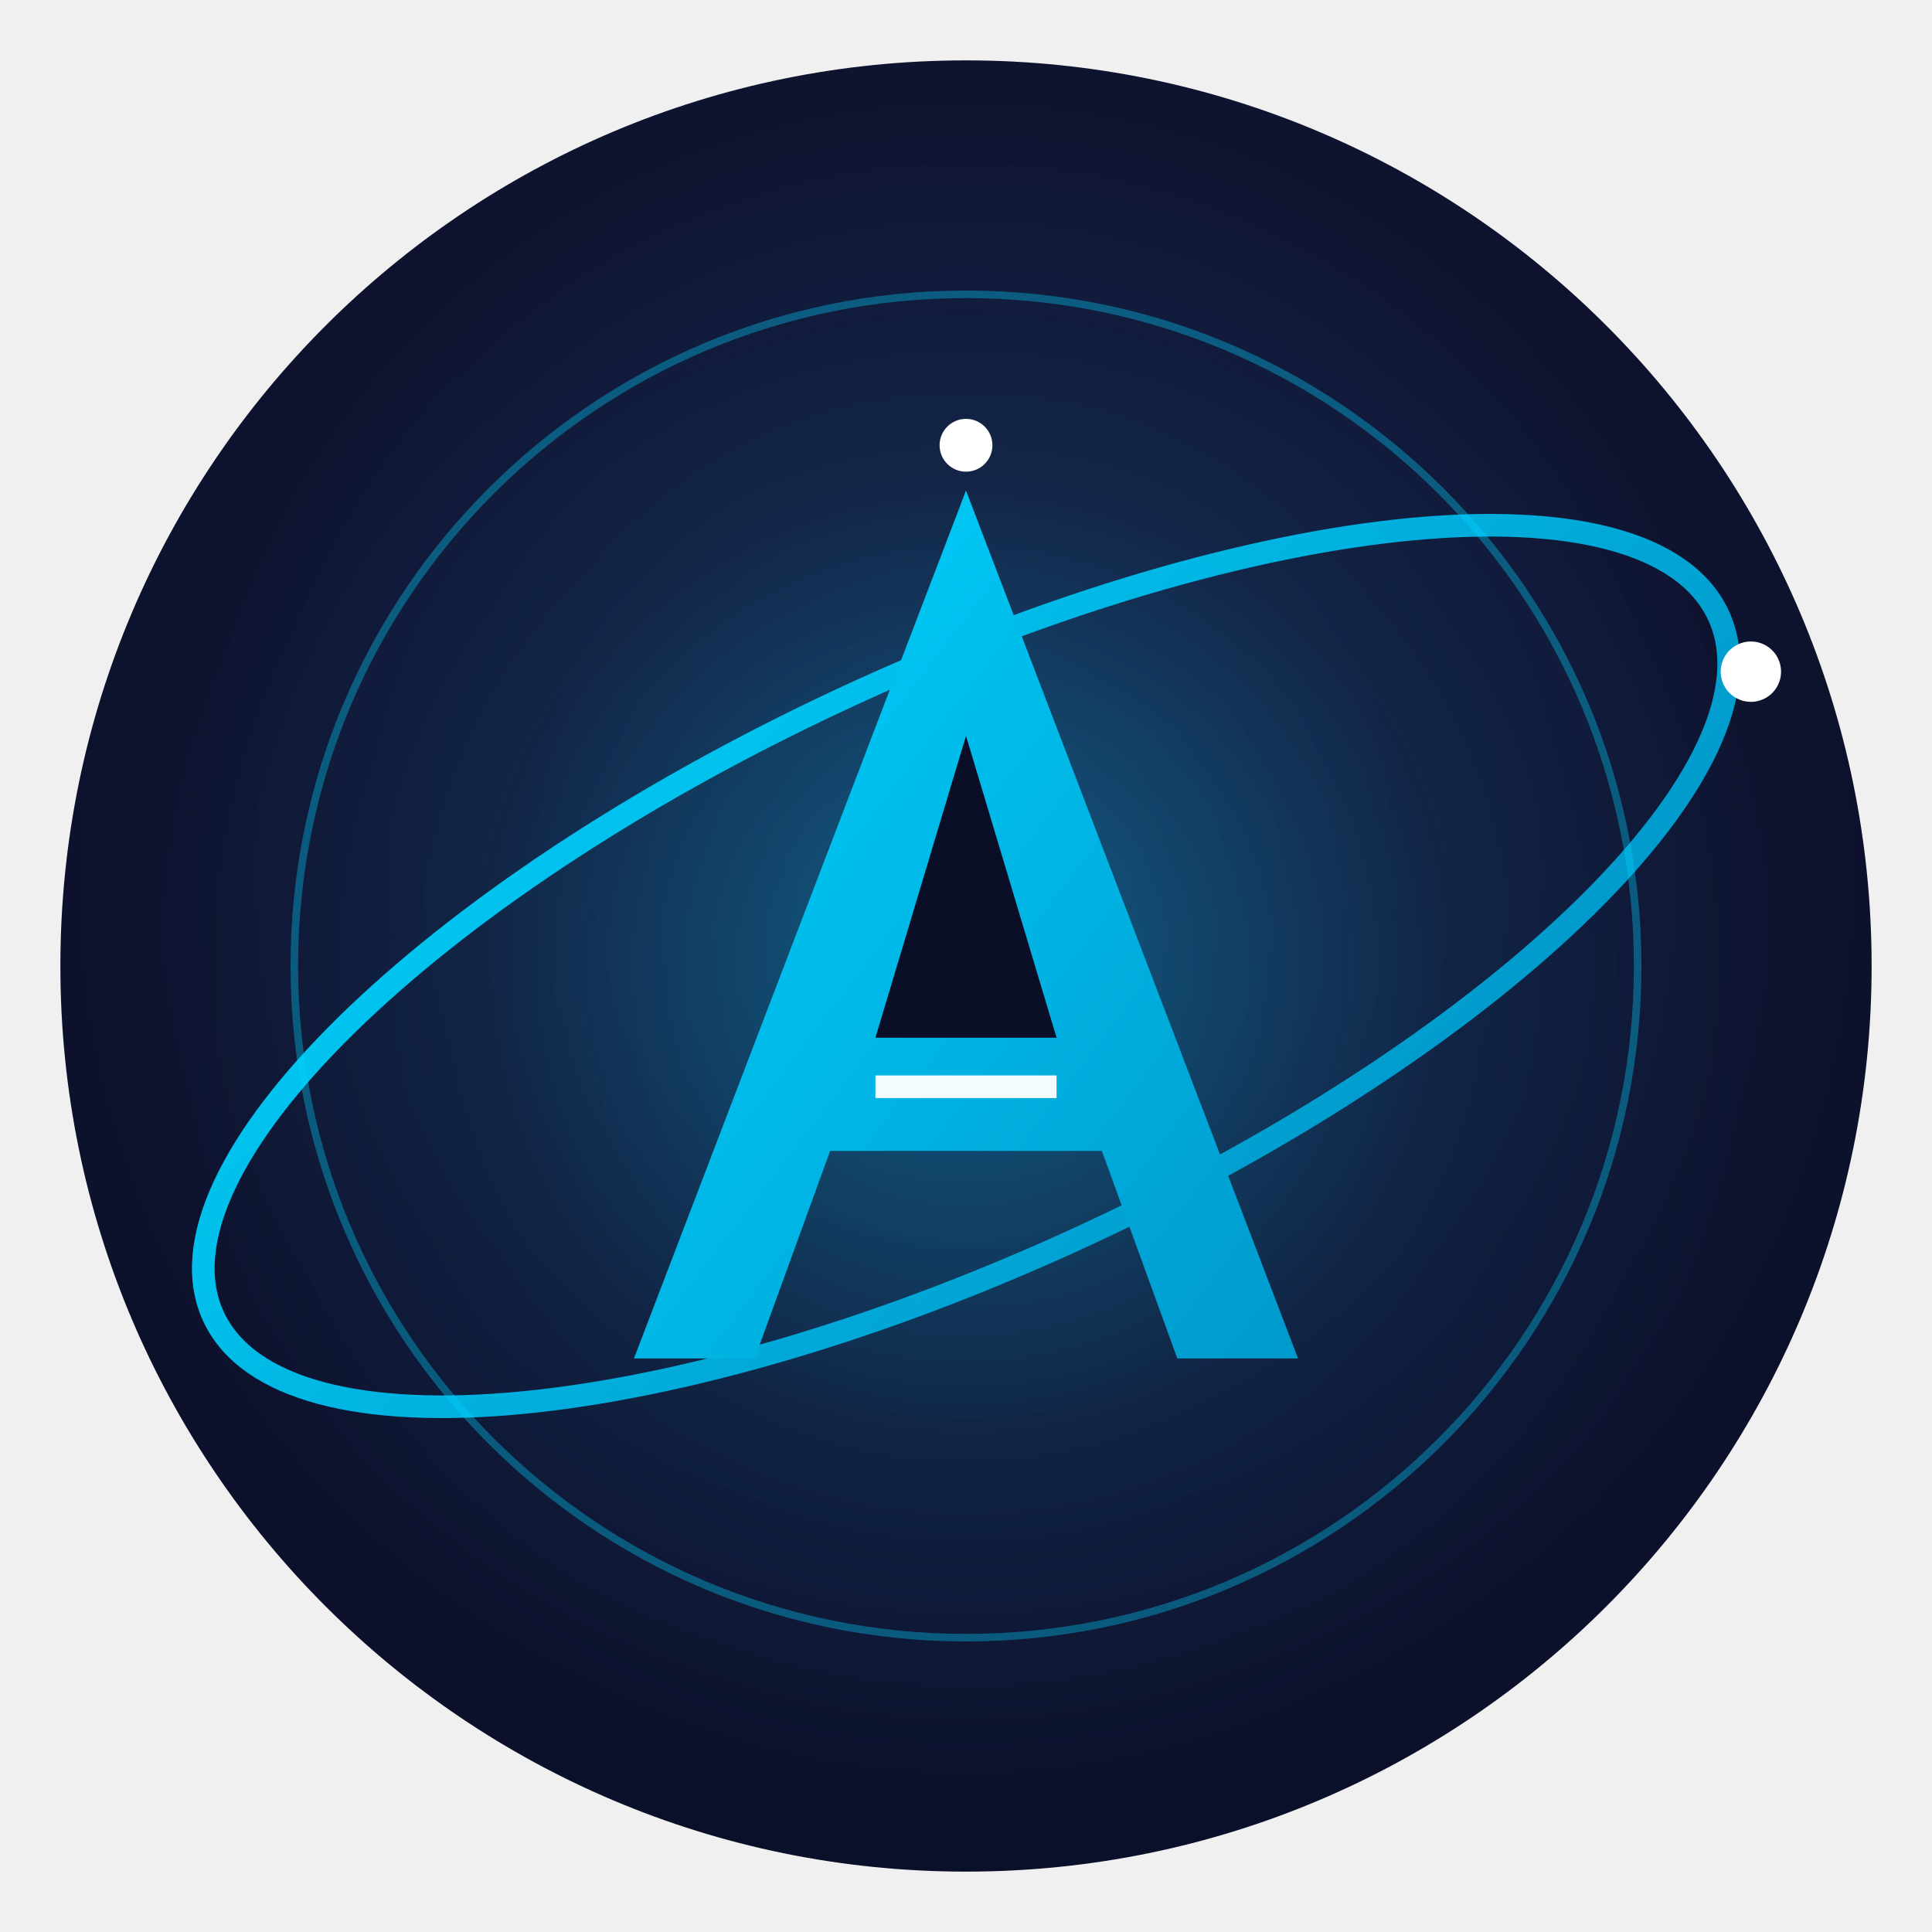
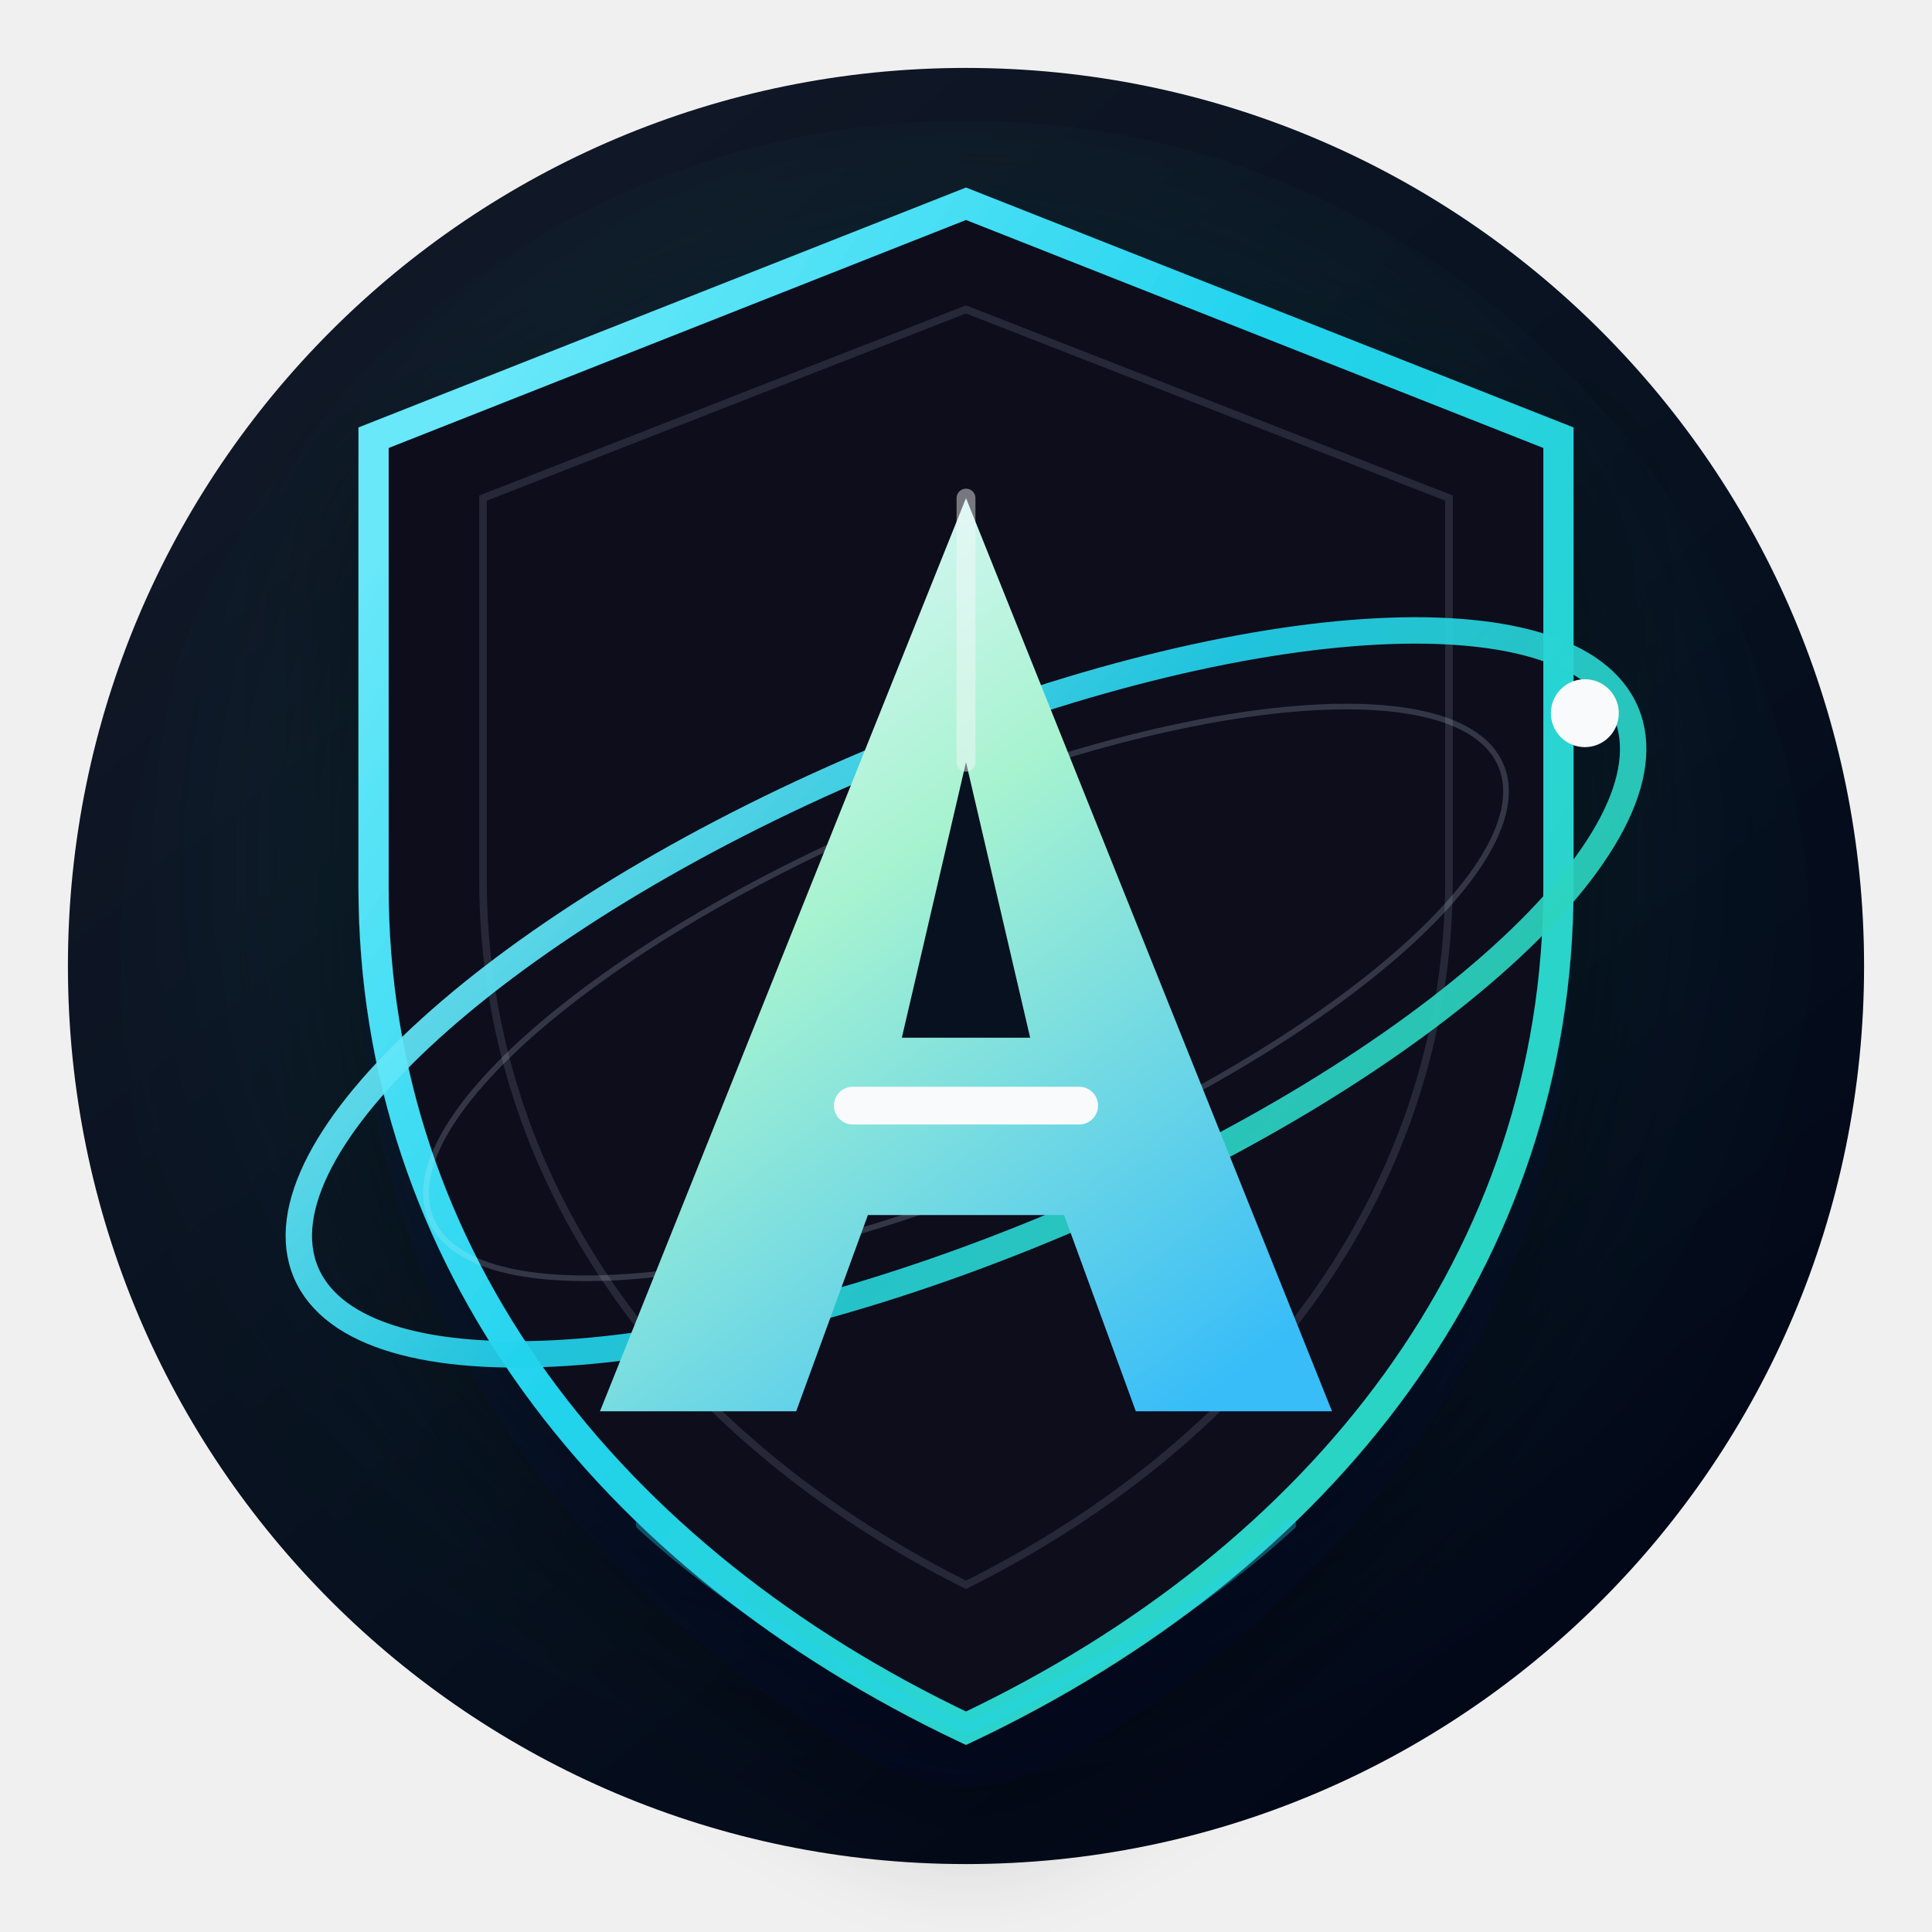
<svg xmlns="http://www.w3.org/2000/svg" viewBox="0 0 512 512" width="512" height="512">
  <defs>
-     <radialGradient id="bgGrad" cx="50%" cy="45%" r="60%">
-       <stop offset="0%" stop-color="#1a2148" />
-       <stop offset="100%" stop-color="#0a0e27" />
+     <linearGradient id="bg" x1="18%" y1="8%" x2="88%" y2="94%">
+       <stop offset="0%" stop-color="#111827" />
+       <stop offset="52%" stop-color="#07111f" />
+       <stop offset="100%" stop-color="#020617" />
+     </linearGradient>
+     <linearGradient id="aurora" x1="12%" y1="10%" x2="92%" y2="80%">
+       <stop offset="0%" stop-color="#67e8f9" />
+       <stop offset="44%" stop-color="#22d3ee" />
+       <stop offset="100%" stop-color="#2dd4bf" />
+     </linearGradient>
+     <linearGradient id="steel" x1="20%" y1="0%" x2="80%" y2="100%">
+       <stop offset="0%" stop-color="#e5f7ff" />
+       <stop offset="38%" stop-color="#a7f3d0" />
+       <stop offset="100%" stop-color="#38bdf8" />
+     </linearGradient>
+     <radialGradient id="glow" cx="50%" cy="44%" r="58%">
+       <stop offset="0%" stop-color="#22d3ee" stop-opacity="0.34" />
+       <stop offset="58%" stop-color="#14b8a6" stop-opacity="0.08" />
+       <stop offset="100%" stop-color="#020617" stop-opacity="0" />
    </radialGradient>
-     <linearGradient id="cyanGrad" x1="0%" y1="0%" x2="100%" y2="100%">
-       <stop offset="0%" stop-color="#00d4ff" />
-       <stop offset="100%" stop-color="#0099cc" />
-     </linearGradient>
-     <radialGradient id="glow" cx="50%" cy="50%" r="50%">
-       <stop offset="0%" stop-color="#00d4ff" stop-opacity="0.35" />
-       <stop offset="60%" stop-color="#00d4ff" stop-opacity="0.06" />
-       <stop offset="100%" stop-color="#00d4ff" stop-opacity="0" />
-     </radialGradient>
+     <filter id="softShadow" x="-30%" y="-30%" width="160%" height="160%">
+       <feDropShadow dx="0" dy="18" stdDeviation="18" flood-color="#000814" flood-opacity="0.45" />
+     </filter>
  </defs>
-   <circle cx="256" cy="256" r="240" fill="url(#bgGrad)" />
-   <circle cx="256" cy="256" r="220" fill="url(#glow)" />
-   <ellipse cx="256" cy="256" rx="220" ry="78" fill="none" stroke="url(#cyanGrad)" stroke-width="6" transform="rotate(-25 256 256)" opacity="0.95" />
-   <circle cx="256" cy="256" r="8" fill="#ffffff" transform="translate(208 -78) rotate(-25 256 256)" />
-   <circle cx="256" cy="256" r="178" fill="none" stroke="#00d4ff" stroke-width="2" opacity="0.35" />
-   <path d="M 256 130 L 168 360 L 200 360 L 220 305 L 292 305 L 312 360 L 344 360 Z" fill="url(#cyanGrad)" />
-   <path d="M 256 195 L 232 275 L 280 275 Z" fill="#0a0e27" />
-   <rect x="232" y="285" width="48" height="6" fill="#ffffff" opacity="0.95" />
-   <circle cx="256" cy="118" r="7" fill="#ffffff" />
+   <circle cx="256" cy="256" r="238" fill="url(#bg)" />
+   <circle cx="256" cy="256" r="224" fill="url(#glow)" />
+   <path d="M256 54 413 116v119c0 98-62 178-157 223C161 413 99 333 99 235V116Z" fill="#07111f" stroke="url(#aurora)" stroke-width="8" filter="url(#softShadow)" />
+   <path d="M256 82 384 132v101c0 79-48 147-128 187-80-40-128-108-128-187V132Z" fill="none" stroke="#e5f7ff" stroke-opacity="0.12" stroke-width="2" />
+   <ellipse cx="256" cy="263" rx="190" ry="66" fill="none" stroke="url(#aurora)" stroke-width="7" opacity="0.92" transform="rotate(-23 256 263)" />
+   <ellipse cx="256" cy="263" rx="154" ry="50" fill="none" stroke="#e0f2fe" stroke-width="1.5" opacity="0.18" transform="rotate(-23 256 263)" />
+   <circle cx="420" cy="189" r="9" fill="#f8fafc" />
+   <path d="M256 132 159 374h52l19-52h52l19 52h52Z" fill="url(#steel)" />
+   <path d="M256 202 239 275h34Z" fill="#07111f" />
+   <path d="M226 293h60" stroke="#f8fafc" stroke-width="10" stroke-linecap="round" />
+   <path d="M256 132 256 202" stroke="#f8fafc" stroke-opacity="0.45" stroke-width="5" stroke-linecap="round" />
+   <path d="M170 404c24 22 54 40 86 54 32-14 62-32 86-54" fill="none" stroke="#22d3ee" stroke-width="3" stroke-linecap="round" opacity="0.35" />
</svg>
